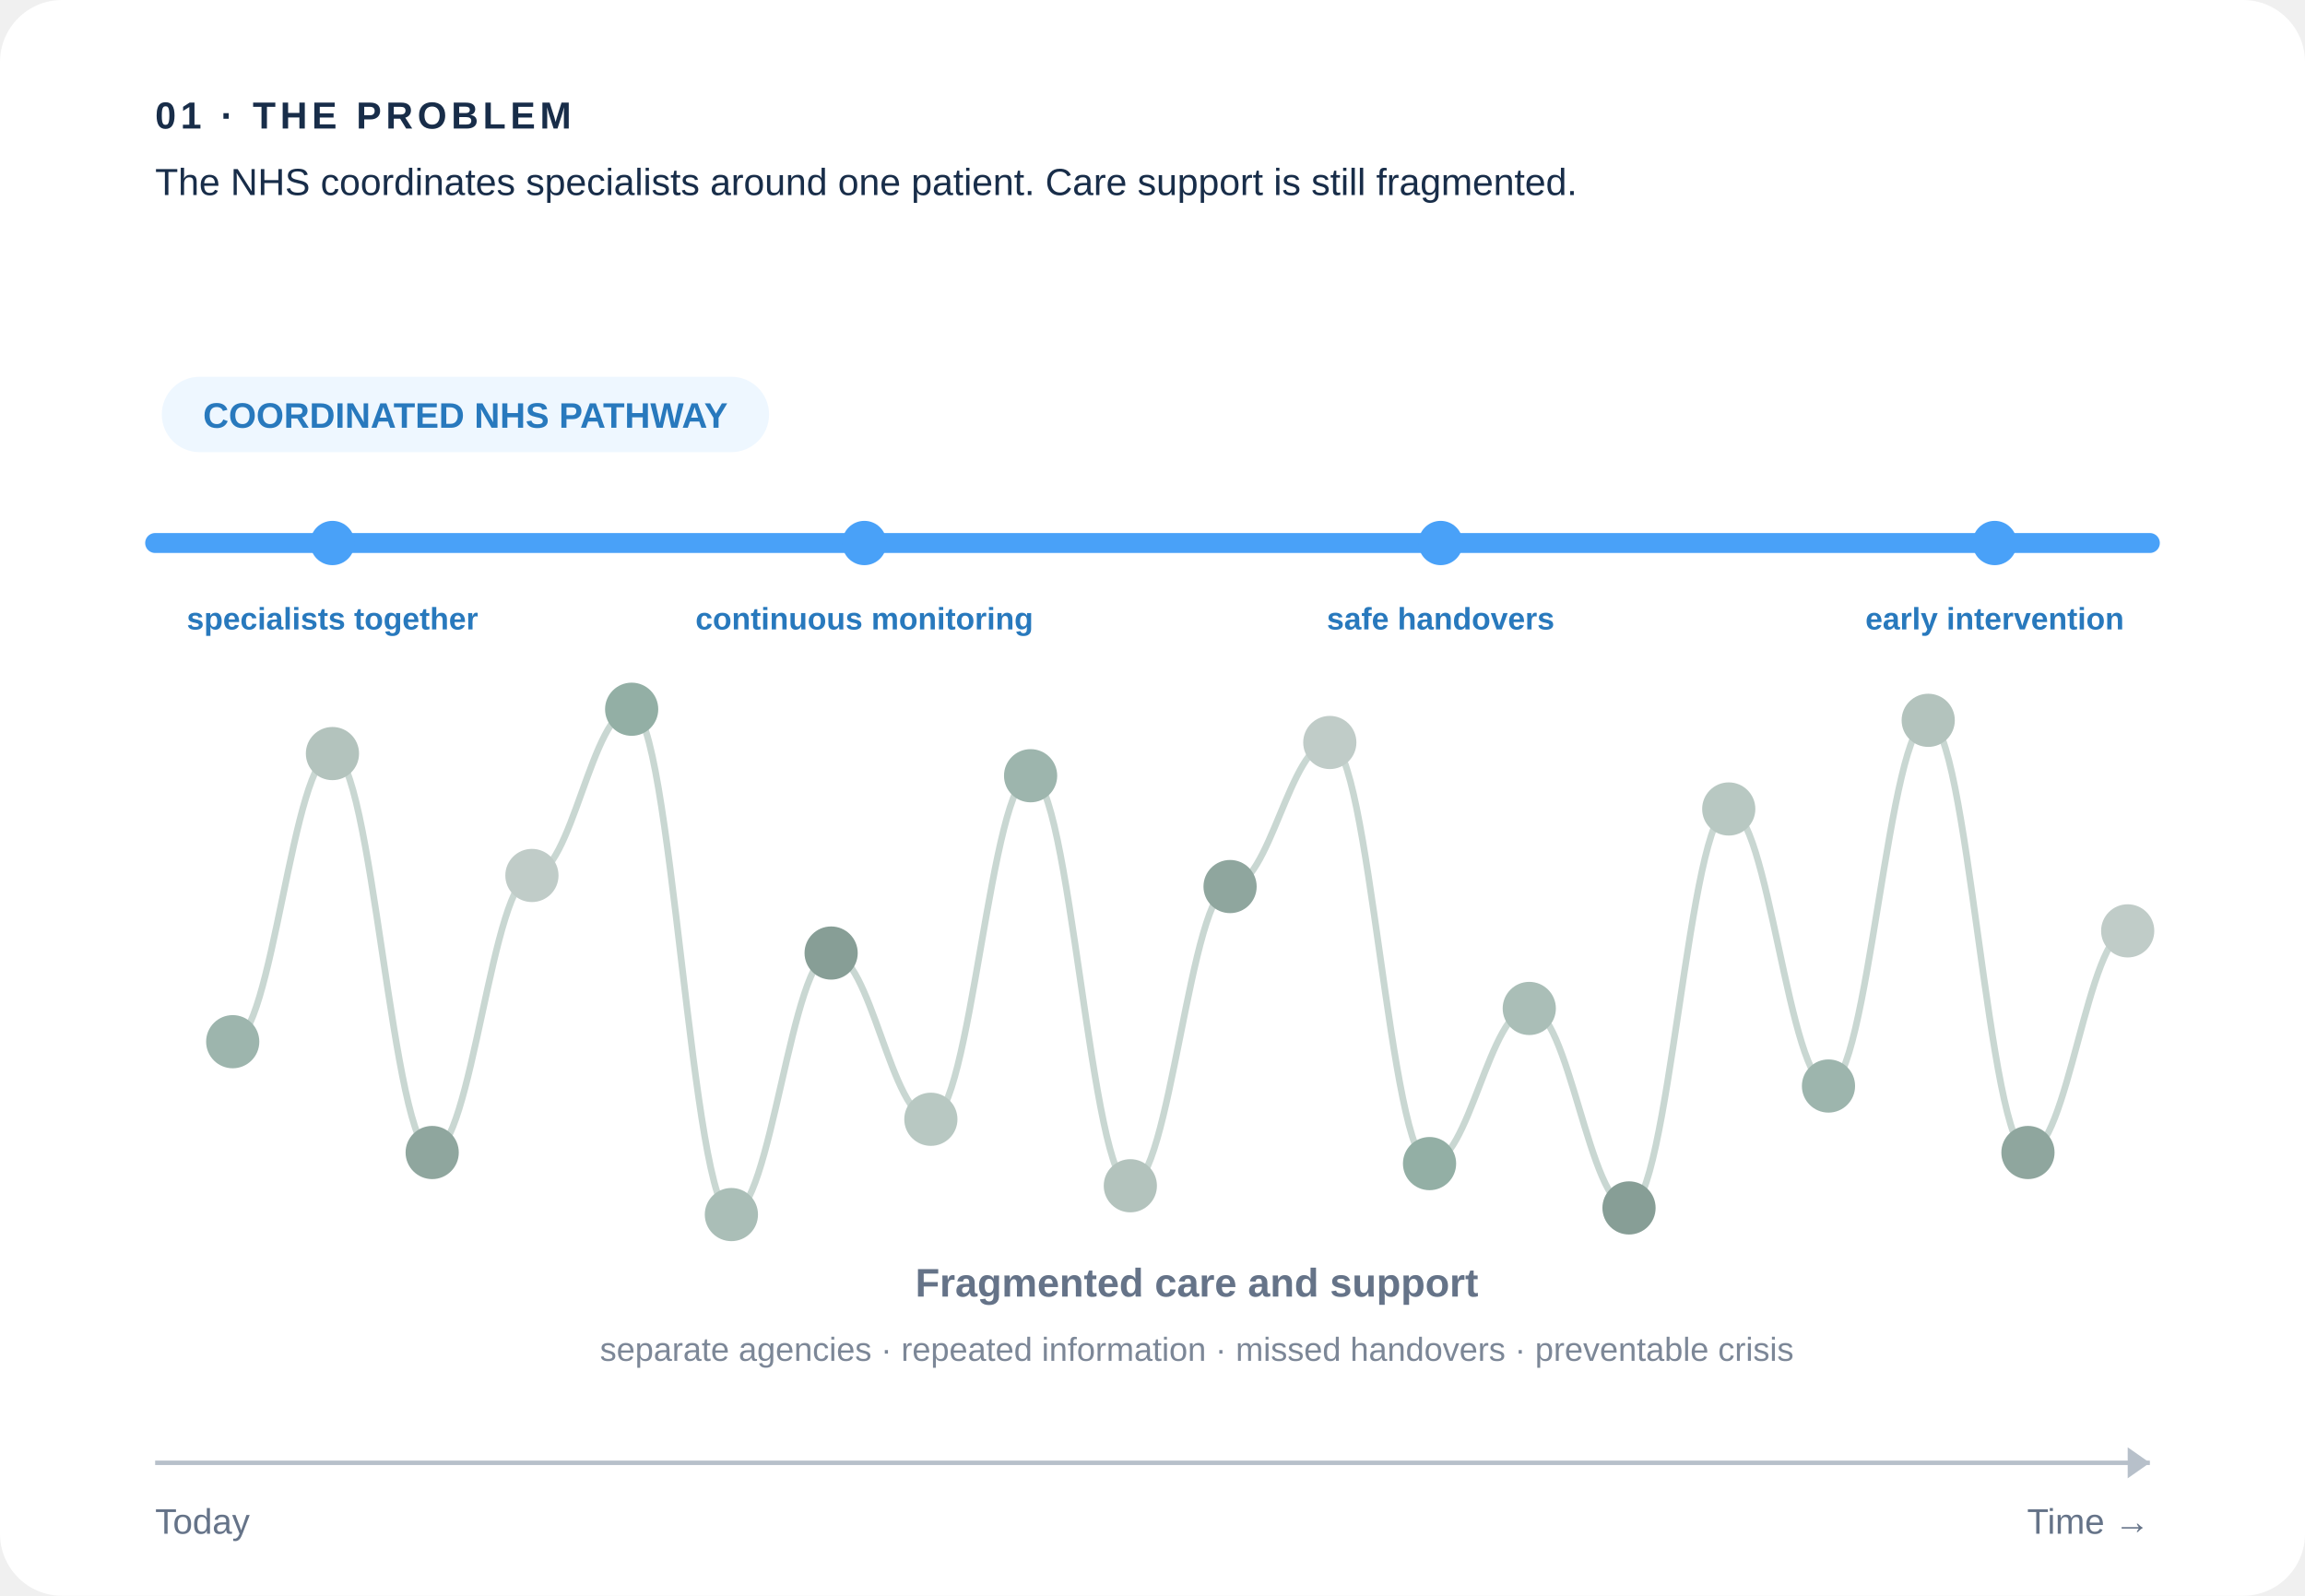
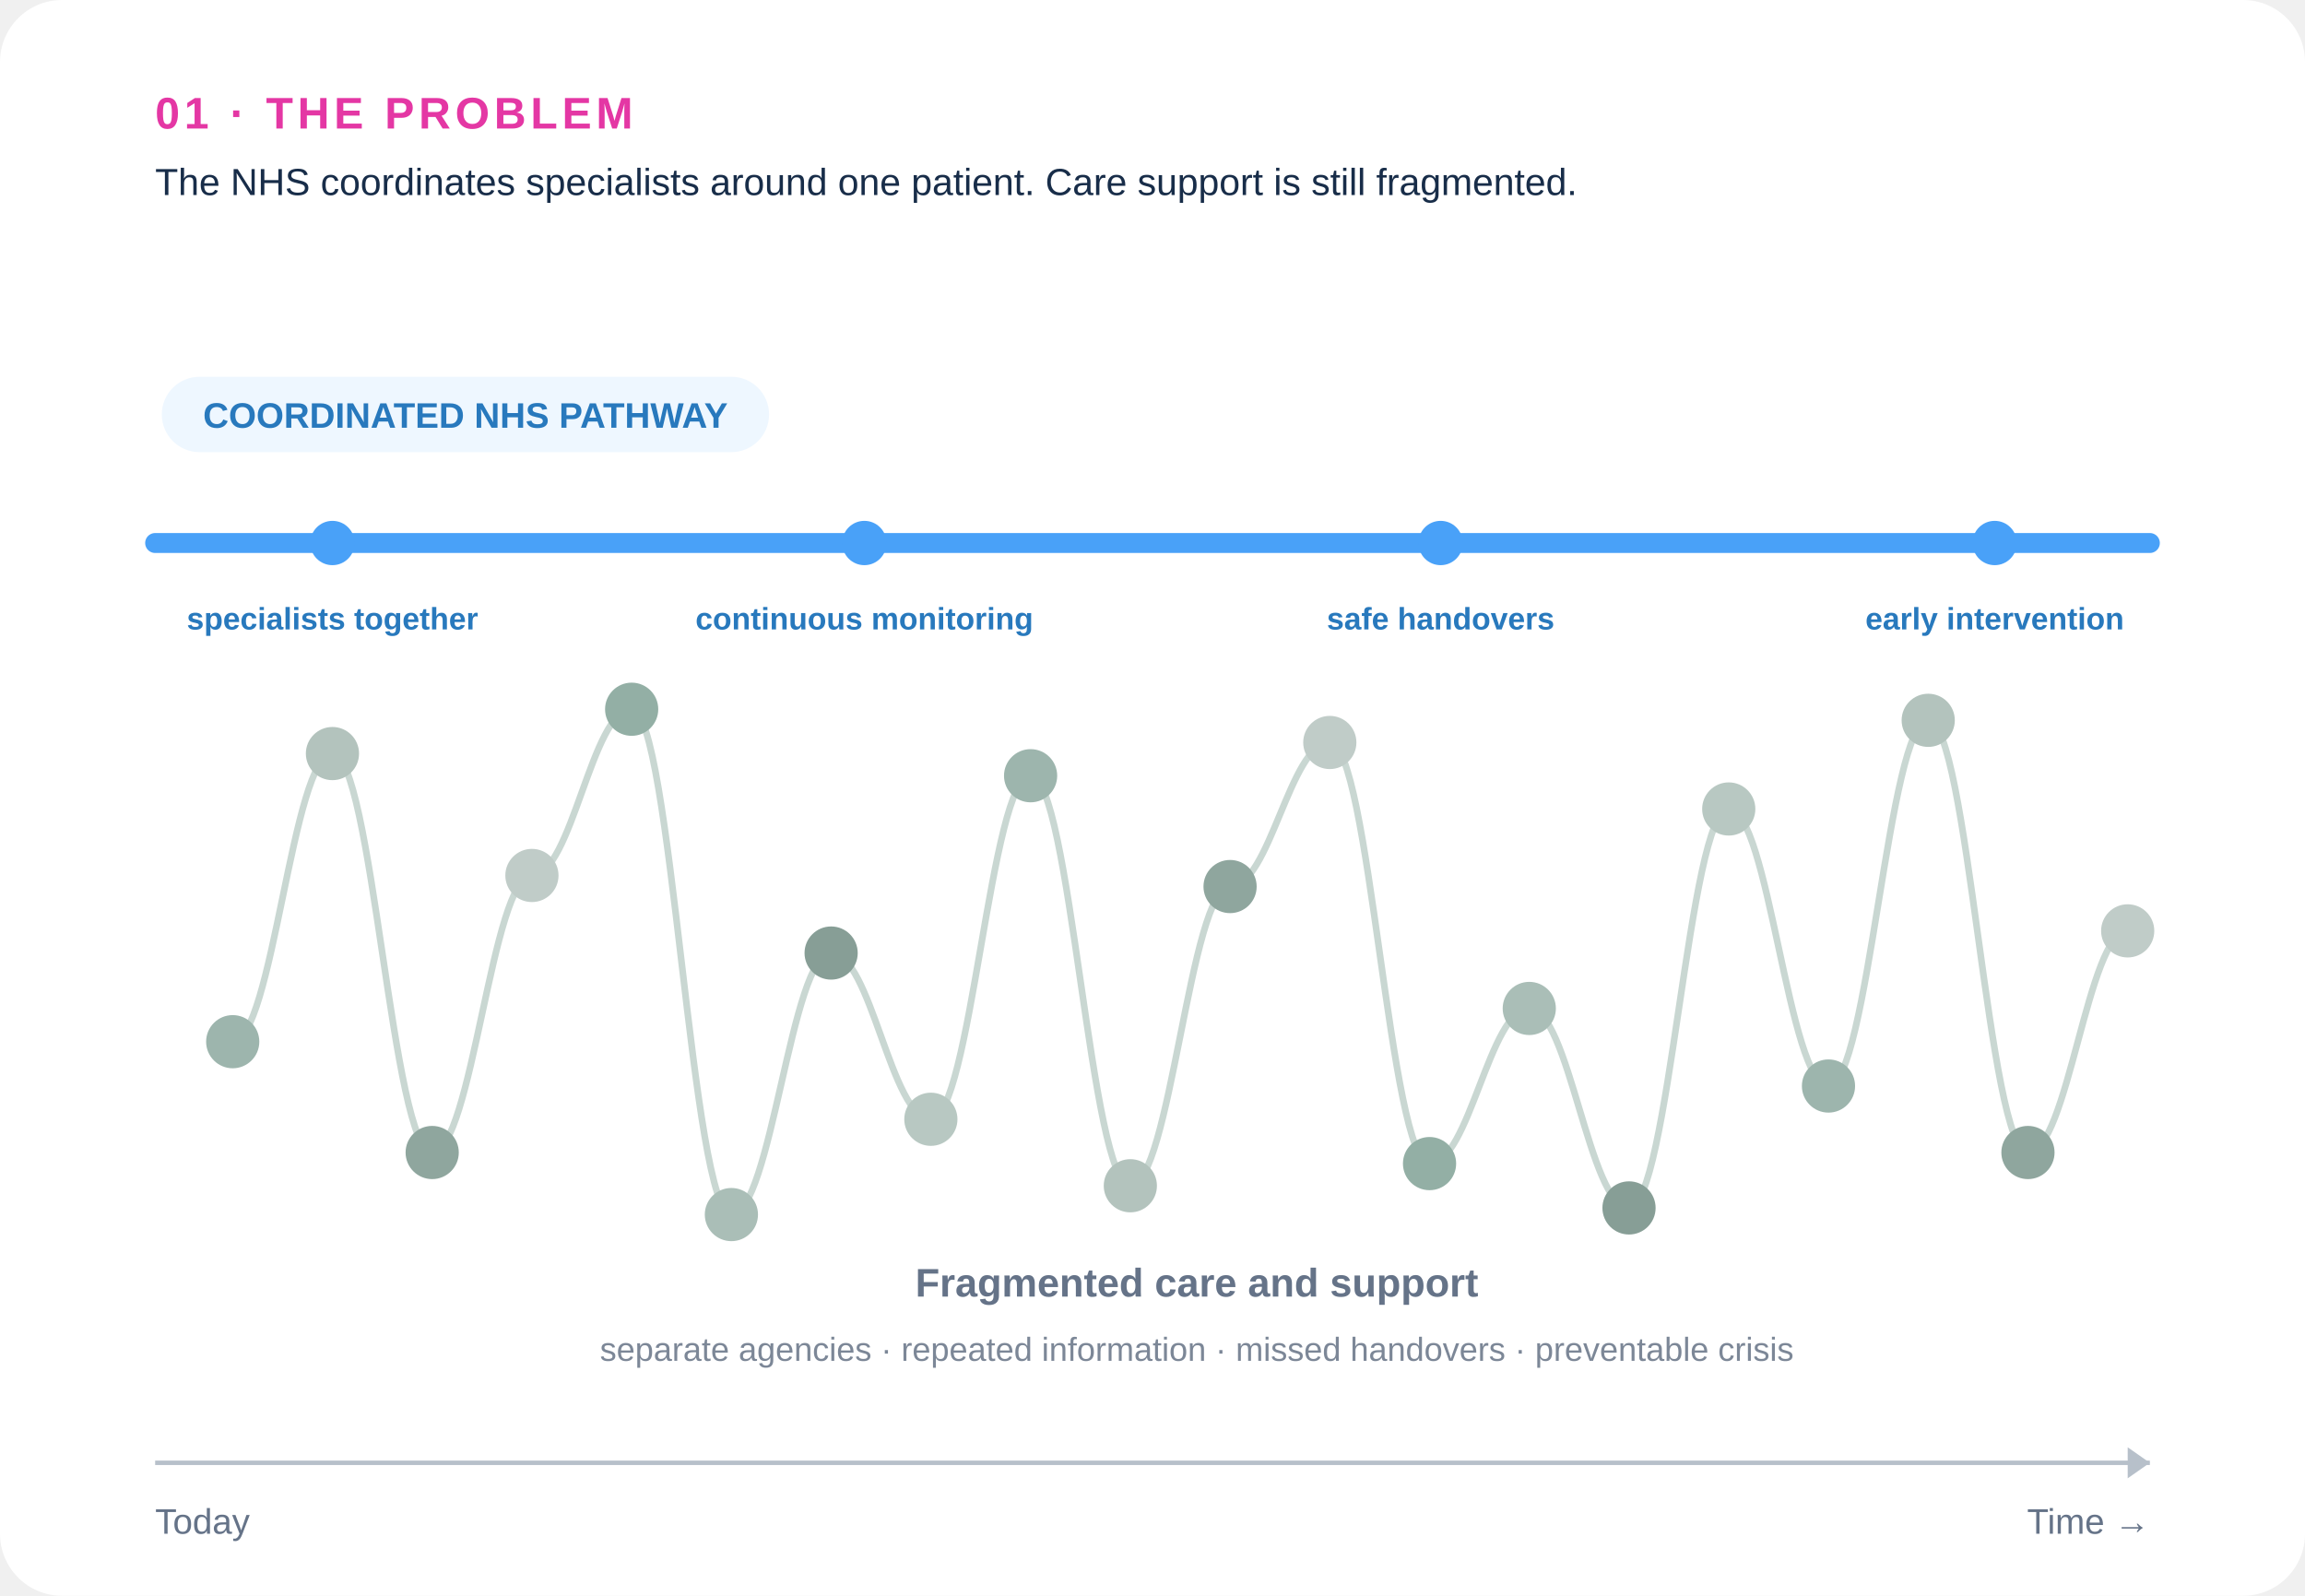
<svg xmlns="http://www.w3.org/2000/svg" width="1040" height="720" viewBox="0 0 1040 720" role="img" aria-labelledby="problemTitle problemDesc">
  <rect width="1040" height="720" rx="28" fill="#ffffff" />
  <g font-family="'Plus Jakarta Sans','Segoe UI',Arial,sans-serif">
-     <text x="70" y="58" fill="#182d49" font-size="17" font-weight="800" letter-spacing="2">01 · THE PROBLEM</text>
+     <text x="70" y="58" fill="#e437a4" font-size="20" font-weight="800" letter-spacing="2">01 · THE PROBLEM</text>
    <text x="70" y="88" fill="#182d49" font-size="17">The NHS coordinates specialists around one patient. Care support is still fragmented.</text>
    <path d="M70 245 H970" stroke="#49a1f8" stroke-width="9" fill="none" stroke-linecap="round" />
    <rect x="73" y="170" width="274" height="34" rx="17" fill="#eef7ff" />
    <text x="210" y="193" text-anchor="middle" fill="#2879bd" font-size="16" font-weight="800">COORDINATED NHS PATHWAY</text>
    <g fill="#49a1f8">
      <circle cx="150" cy="245" r="10" />
      <circle cx="390" cy="245" r="10" />
      <circle cx="650" cy="245" r="10" />
      <circle cx="900" cy="245" r="10" />
    </g>
    <text x="150" y="284" text-anchor="middle" fill="#2879bd" font-size="14" font-weight="700">specialists together</text>
    <text x="390" y="284" text-anchor="middle" fill="#2879bd" font-size="14" font-weight="700">continuous monitoring</text>
    <text x="650" y="284" text-anchor="middle" fill="#2879bd" font-size="14" font-weight="700">safe handovers</text>
    <text x="900" y="284" text-anchor="middle" fill="#2879bd" font-size="14" font-weight="700">early intervention</text>
    <path d="M105 470 C123 470 132 340 150 340 C168 340 177 520 195 520 C213 520 222 395 240 395 C258 395 267 320 285 320 C303 320 312 548 330 548 C348 548 357 430 375 430 C393 430 402 505 420 505 C438 505 447 350 465 350 C483 350 492 535 510 535 C528 535 537 400 555 400 C573 400 582 335 600 335 C618 335 627 525 645 525 C663 525 672 455 690 455 C708 455 717 545 735 545 C753 545 762 365 780 365 C798 365 807 490 825 490 C843 490 852 325 870 325 C888 325 897 520 915 520 C933 520 942 420 960 420" fill="none" stroke="#c9d7d2" stroke-width="3" stroke-linecap="round" stroke-linejoin="round" />
    <g>
      <circle cx="105" cy="470" r="12" fill="#9db5ad" />
      <circle cx="150" cy="340" r="12" fill="#b3c3bd" />
      <circle cx="195" cy="520" r="12" fill="#8fa69e" />
      <circle cx="240" cy="395" r="12" fill="#c0ccc8" />
      <circle cx="285" cy="320" r="12" fill="#93afa5" />
      <circle cx="330" cy="548" r="12" fill="#aabeb7" />
      <circle cx="375" cy="430" r="12" fill="#879e96" />
      <circle cx="420" cy="505" r="12" fill="#b8c8c2" />
      <circle cx="465" cy="350" r="12" fill="#9db5ad" />
      <circle cx="510" cy="535" r="12" fill="#b3c3bd" />
      <circle cx="555" cy="400" r="12" fill="#8fa69e" />
      <circle cx="600" cy="335" r="12" fill="#c0ccc8" />
      <circle cx="645" cy="525" r="12" fill="#93afa5" />
      <circle cx="690" cy="455" r="12" fill="#aabeb7" />
      <circle cx="735" cy="545" r="12" fill="#879e96" />
      <circle cx="780" cy="365" r="12" fill="#b8c8c2" />
      <circle cx="825" cy="490" r="12" fill="#9db5ad" />
      <circle cx="870" cy="325" r="12" fill="#b3c3bd" />
      <circle cx="915" cy="520" r="12" fill="#8fa69e" />
      <circle cx="960" cy="420" r="12" fill="#c0ccc8" />
    </g>
    <text x="540" y="585" text-anchor="middle" fill="#657388" font-size="18" font-weight="700">Fragmented care and support</text>
    <text x="540" y="614" text-anchor="middle" fill="#7c8797" font-size="15">separate agencies · repeated information · missed handovers · preventable crisis</text>
    <path d="M70 660 H970" stroke="#b7c0ca" stroke-width="2" />
    <path d="M970 660 l-10 -7 v14 z" fill="#b7c0ca" />
    <text x="70" y="692" fill="#657388" font-size="16">Today</text>
    <text x="970" y="692" text-anchor="end" fill="#657388" font-size="16">Time →</text>
  </g>
</svg>
